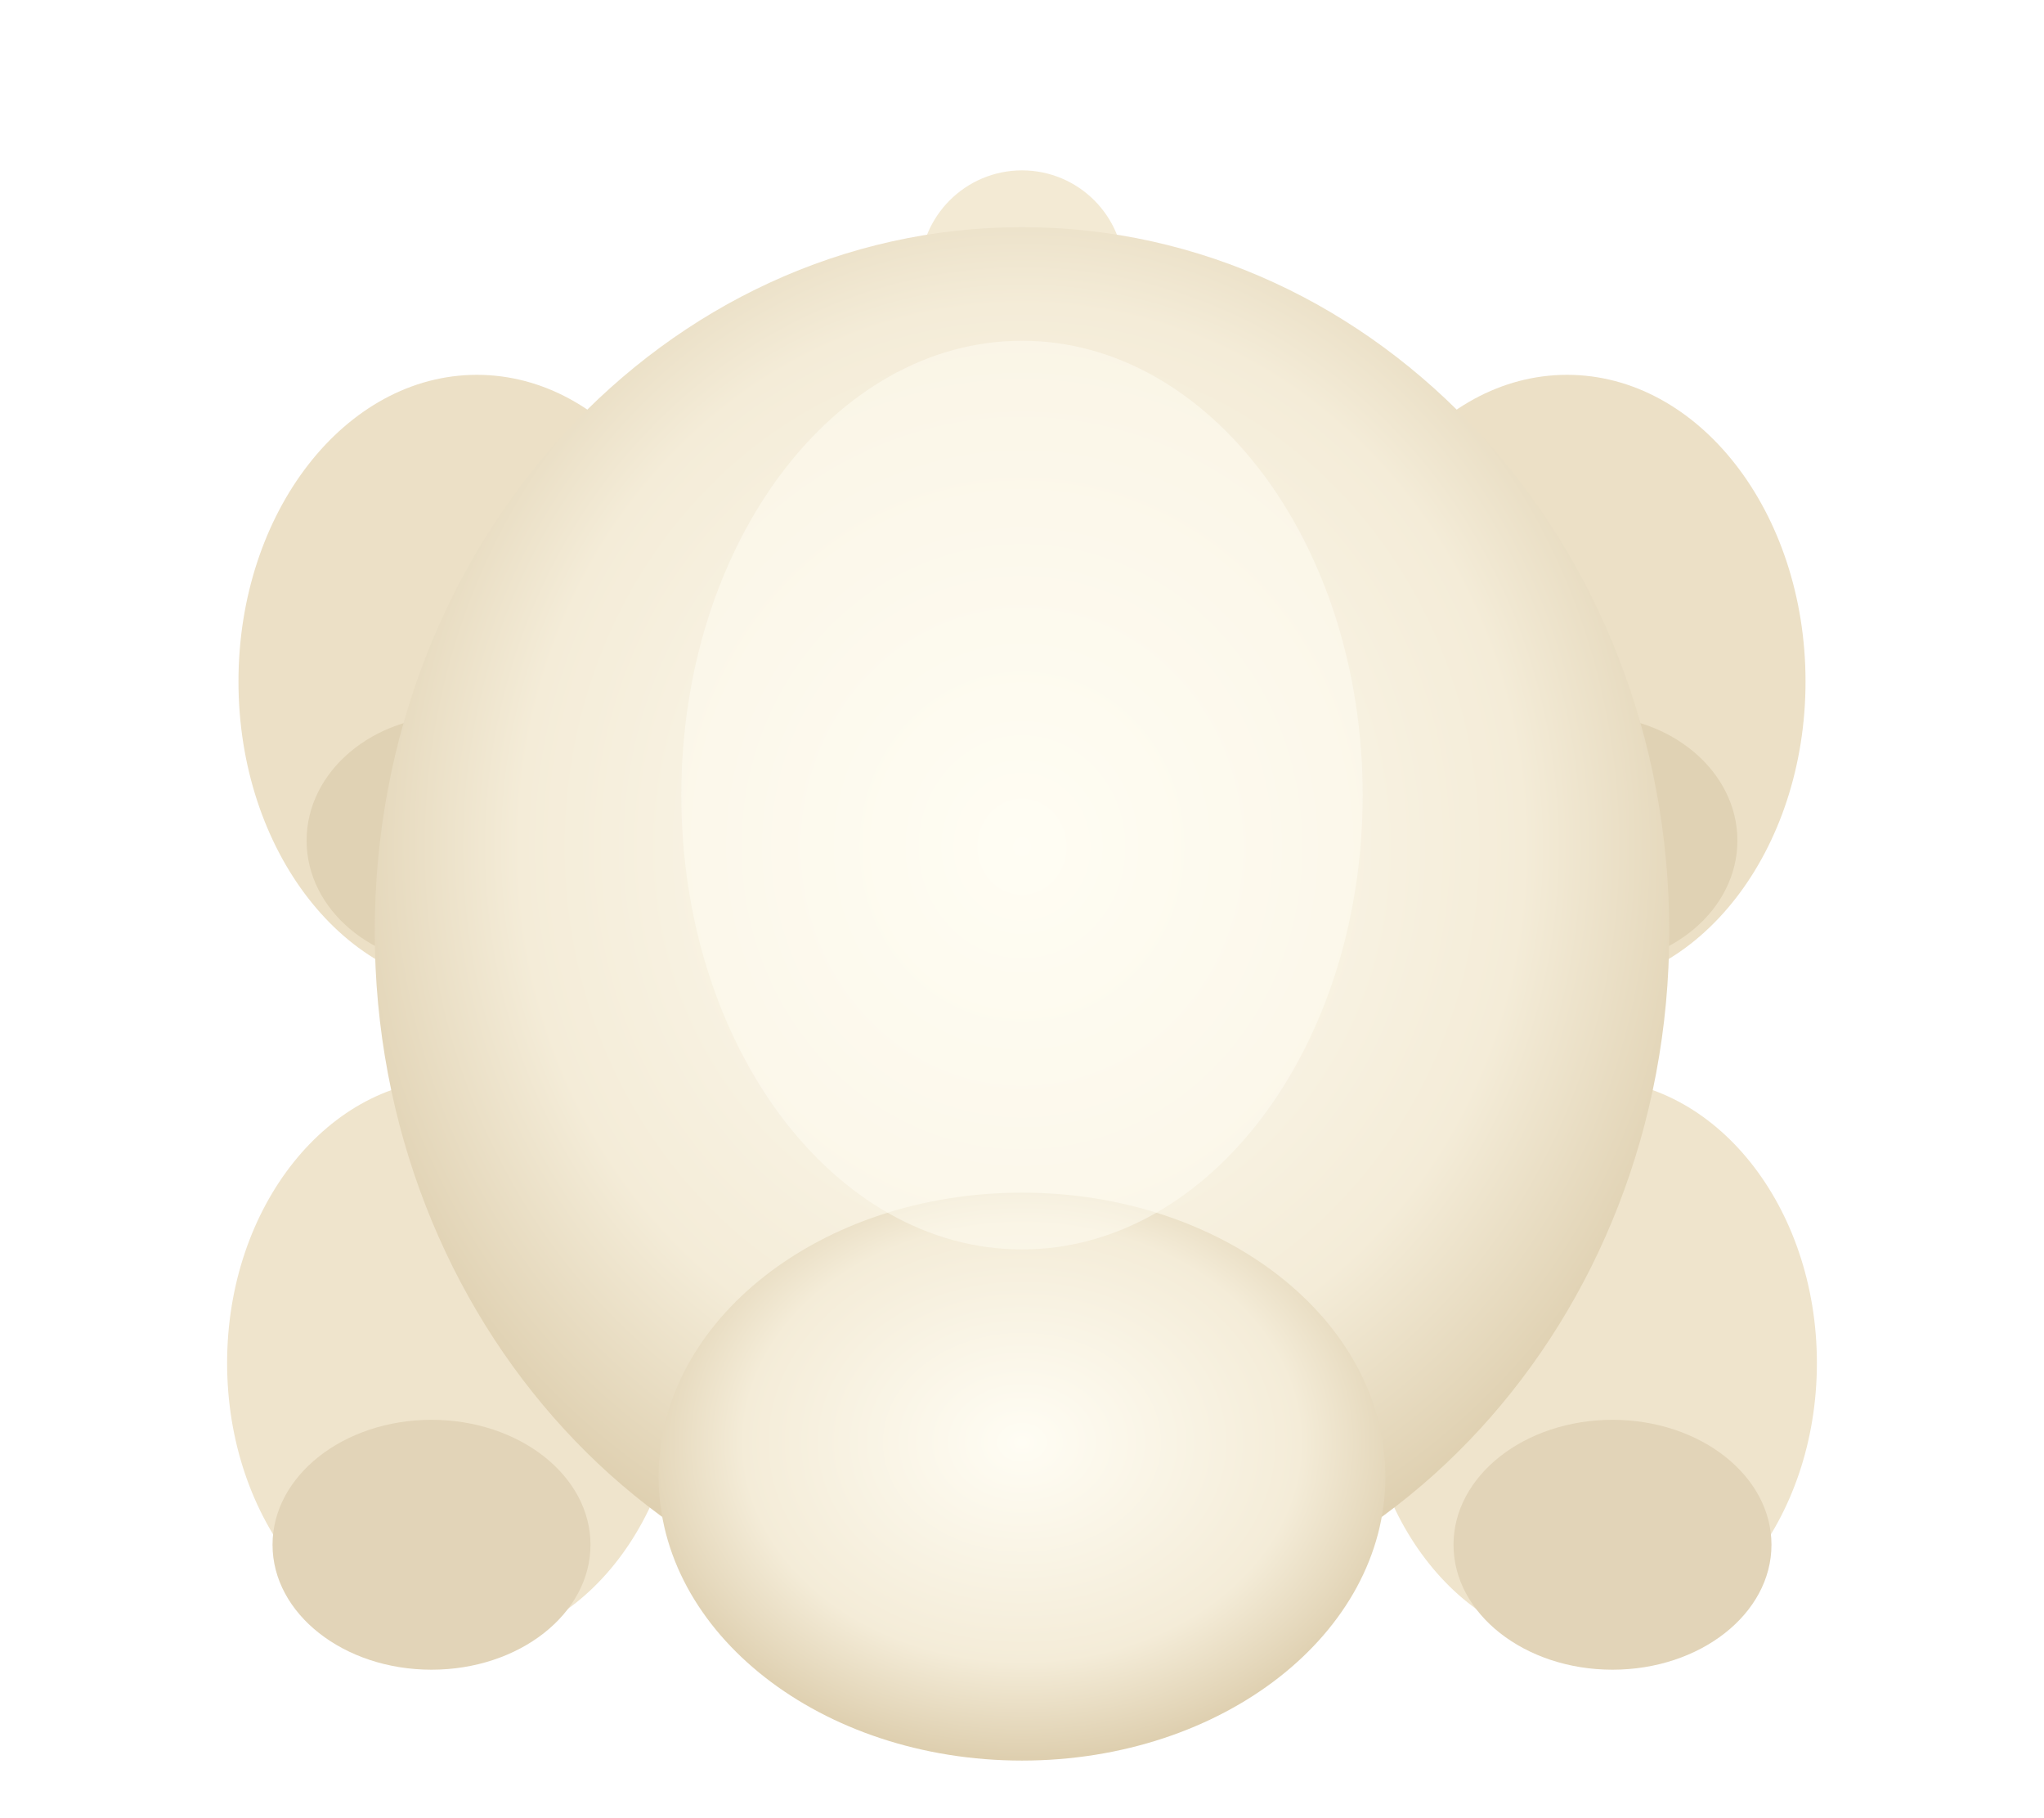
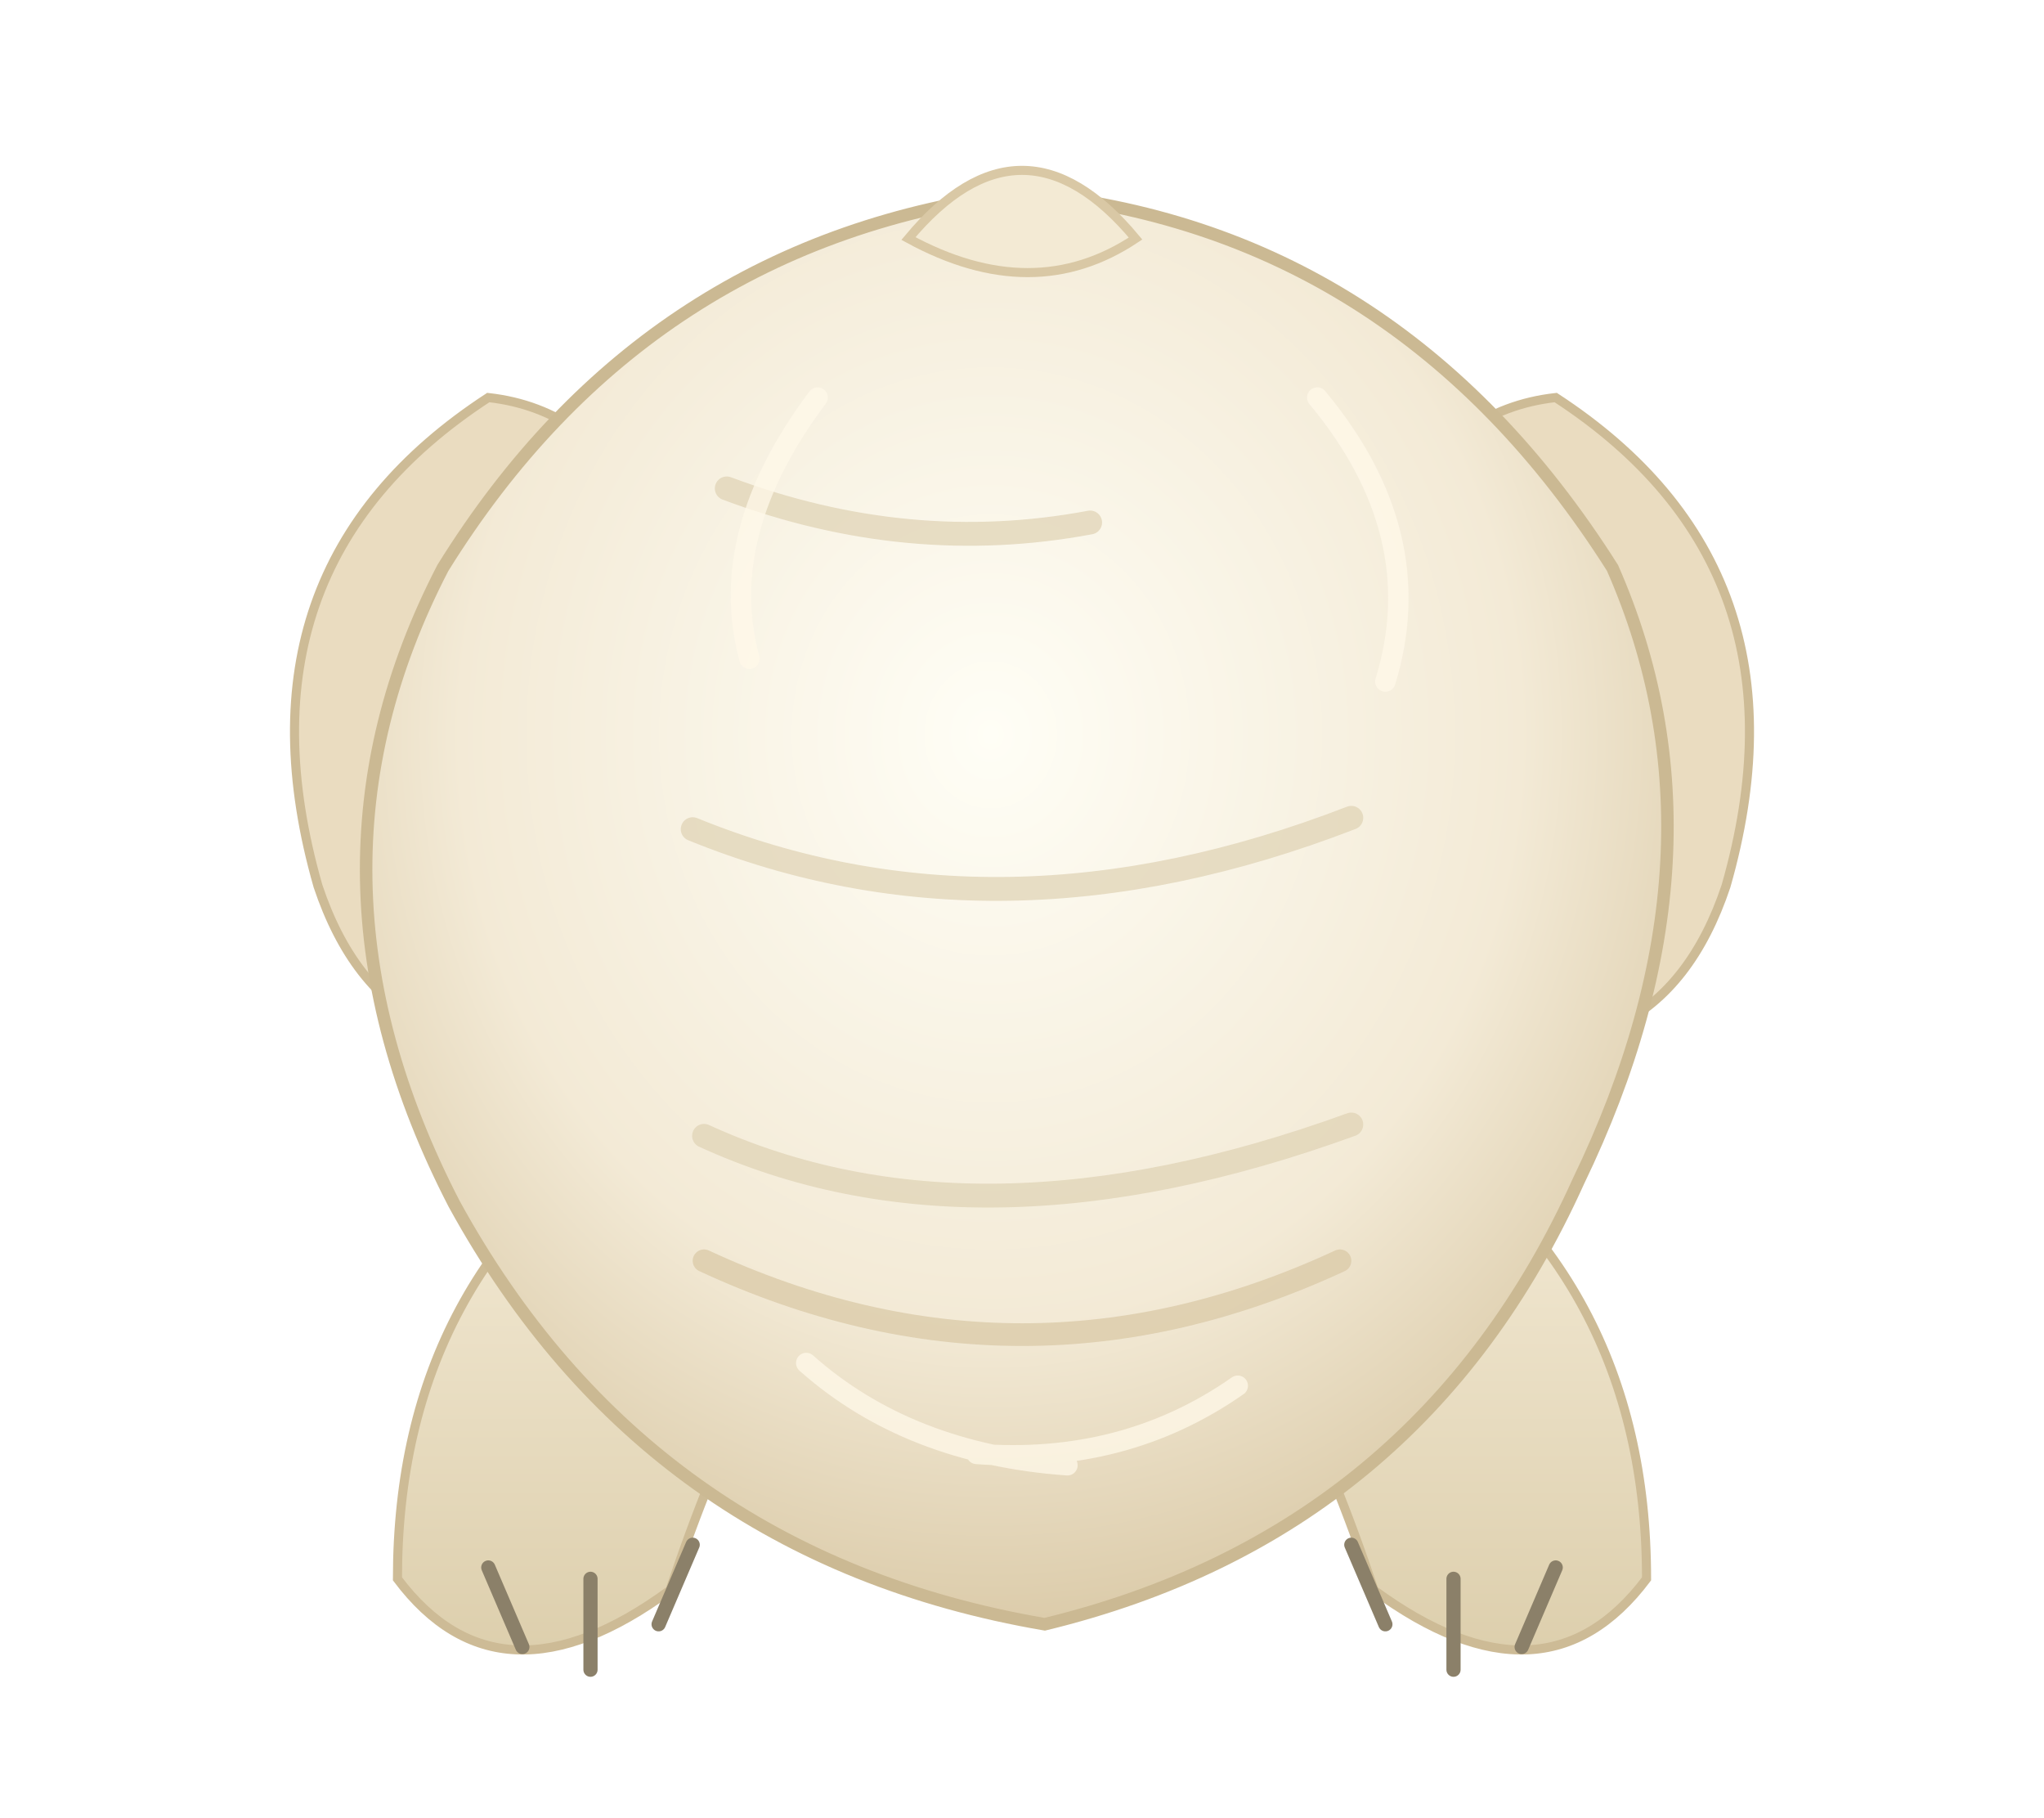
<svg xmlns="http://www.w3.org/2000/svg" width="180" height="160" viewBox="0 0 180 160">
  <defs>
-     <radialGradient id="bearBody" cx="50%" cy="44%" r="60%">
-       <stop offset="0%" stop-color="#fffdf4" />
-       <stop offset="64%" stop-color="#f4ecd8" />
-       <stop offset="100%" stop-color="#d8c7a4" />
+     <radialGradient id="bearBody" cx="48%" cy="38%" r="70%">
+       <stop offset="0%" stop-color="#fffef6" />
+       <stop offset="58%" stop-color="#f3ead6" />
+       <stop offset="100%" stop-color="#d2bf98" />
    </radialGradient>
+     <linearGradient id="bearPaw" x1="0" y1="0" x2="0" y2="1">
+       <stop offset="0%" stop-color="#f5ecd8" />
+       <stop offset="100%" stop-color="#ddcfad" />
+     </linearGradient>
  </defs>
-   <circle cx="90" cy="24" r="9" fill="#f3ead4" />
-   <ellipse cx="42" cy="60" rx="21" ry="27" fill="#ece0c6" />
-   <ellipse cx="138" cy="60" rx="21" ry="27" fill="#ece0c6" />
-   <ellipse cx="40" cy="74" rx="13" ry="11" fill="#e0d2b4" />
-   <ellipse cx="140" cy="74" rx="13" ry="11" fill="#e0d2b4" />
-   <ellipse cx="40" cy="120" rx="20" ry="25" fill="#efe4cc" />
-   <ellipse cx="140" cy="120" rx="20" ry="25" fill="#efe4cc" />
-   <ellipse cx="38" cy="136" rx="14" ry="11" fill="#e2d4b8" />
-   <ellipse cx="142" cy="136" rx="14" ry="11" fill="#e2d4b8" />
-   <ellipse cx="90" cy="82" rx="57" ry="62" fill="url(#bearBody)" />
-   <ellipse cx="90" cy="130" rx="32" ry="25" fill="url(#bearBody)" />
-   <ellipse cx="90" cy="70" rx="30" ry="40" fill="#fffdf4" opacity="0.5" />
+   <path d="M43 35 Q20 50 28 78 Q34 96 54 91 Q64 68 57 45 Q52 36 43 35 Z" fill="#eadcc0" stroke="#cdbb96" stroke-width="0.8" />
+   <path d="M137 35 Q160 50 152 78 Q146 96 126 91 Q116 68 123 45 Q128 36 137 35 Z" fill="#eadcc0" stroke="#cdbb96" stroke-width="0.8" />
+   <path d="M57 98 Q35 112 35 139 Q44 151 59 140 Q66 119 76 106 Z" fill="url(#bearPaw)" stroke="#cdbb96" stroke-width="0.8" />
+   <path d="M123 98 Q145 112 145 139 Q136 151 121 140 Q114 119 104 106 Z" fill="url(#bearPaw)" stroke="#cdbb96" stroke-width="0.8" />
+   <path d="M43 138 L46 145 M52 139 L52 147 M61 136 L58 143 M137 138 L134 145 M128 139 L128 147 M119 136 L122 143" stroke="#8b8069" stroke-width="1.25" stroke-linecap="round" />
+   <path d="M90 17            Q123 20 142 50            Q153 75 139 104            Q125 135 92 143            Q57 137 40 106            Q25 77 39 50            Q57 21 90 17 Z" fill="url(#bearBody)" stroke="#cbb993" stroke-width="1.1" />
+   <path d="M62 111 Q90 124 118 111" stroke="#d8c7a4" stroke-width="2" fill="none" stroke-linecap="round" opacity="0.7" />
+   <path d="M80 21 Q90 9 100 21 Q91 27 80 21 Z" fill="#f3ead4" stroke="#d9c8a5" stroke-width="0.8" />
+   <path d="M64 43 Q80 49 96 46 M61 73 Q88 84 119 72 M62 100 Q86 111 119 99" stroke="#dfd2b4" stroke-width="2.1" fill="none" stroke-linecap="round" opacity="0.72" />
+   <path d="M72 35 Q63 47 66 58 M116 35 Q126 47 122 60 M71 120 Q80 128 94 129 M109 122 Q99 129 86 128" stroke="#fff8e9" stroke-width="1.8" fill="none" stroke-linecap="round" opacity="0.76" />
</svg>
